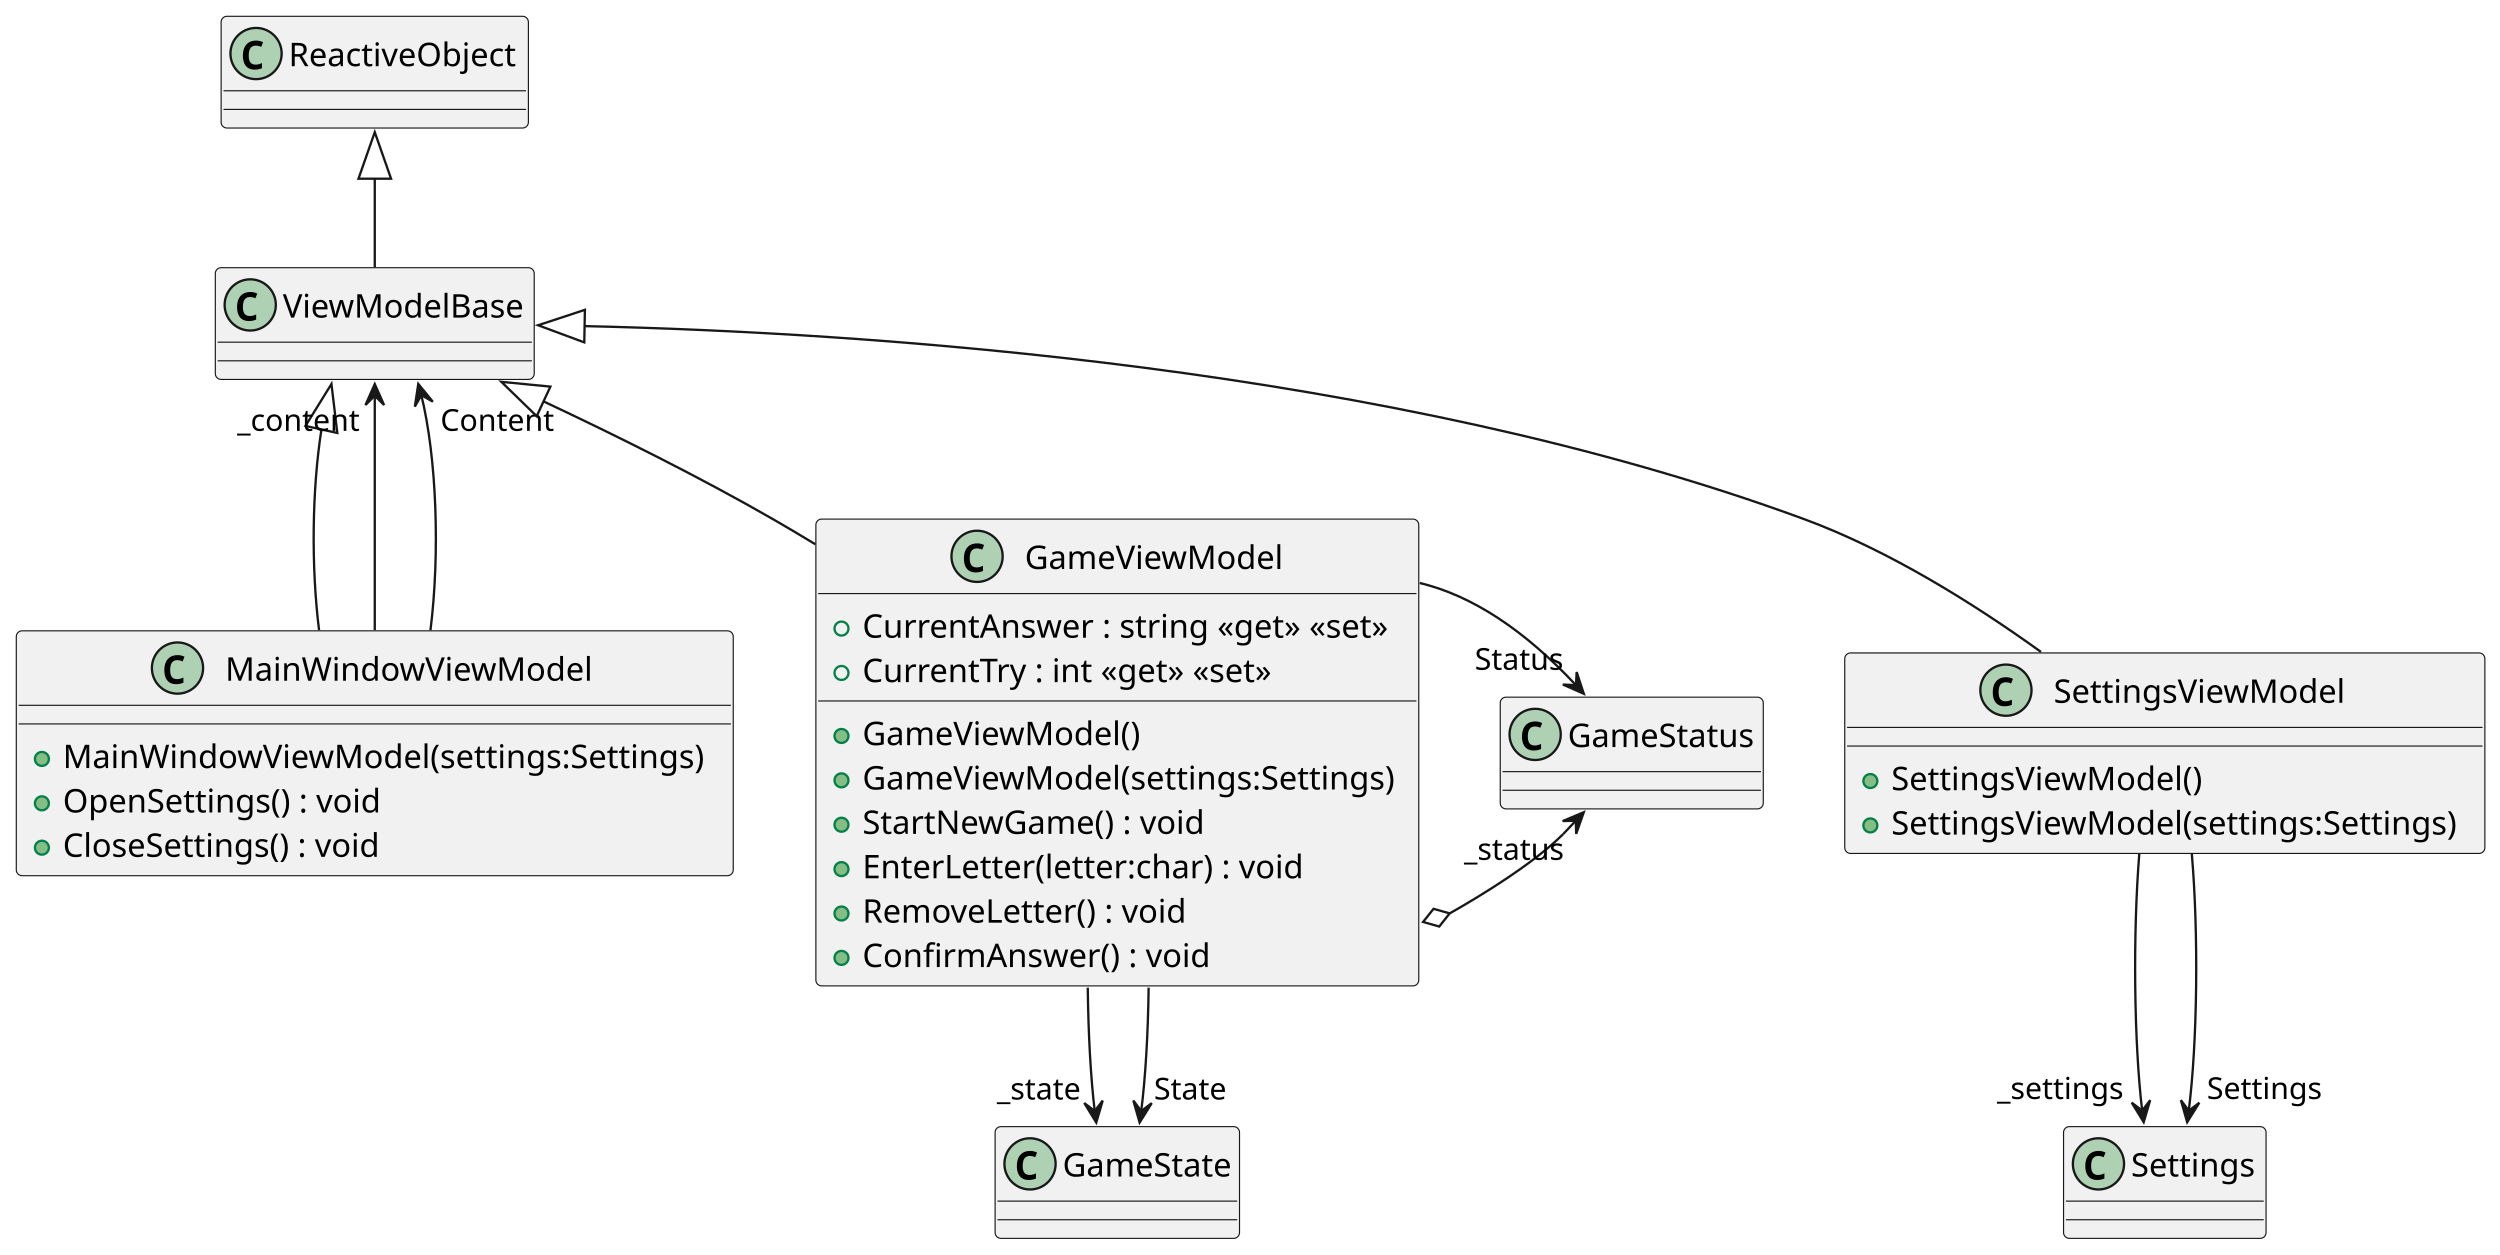
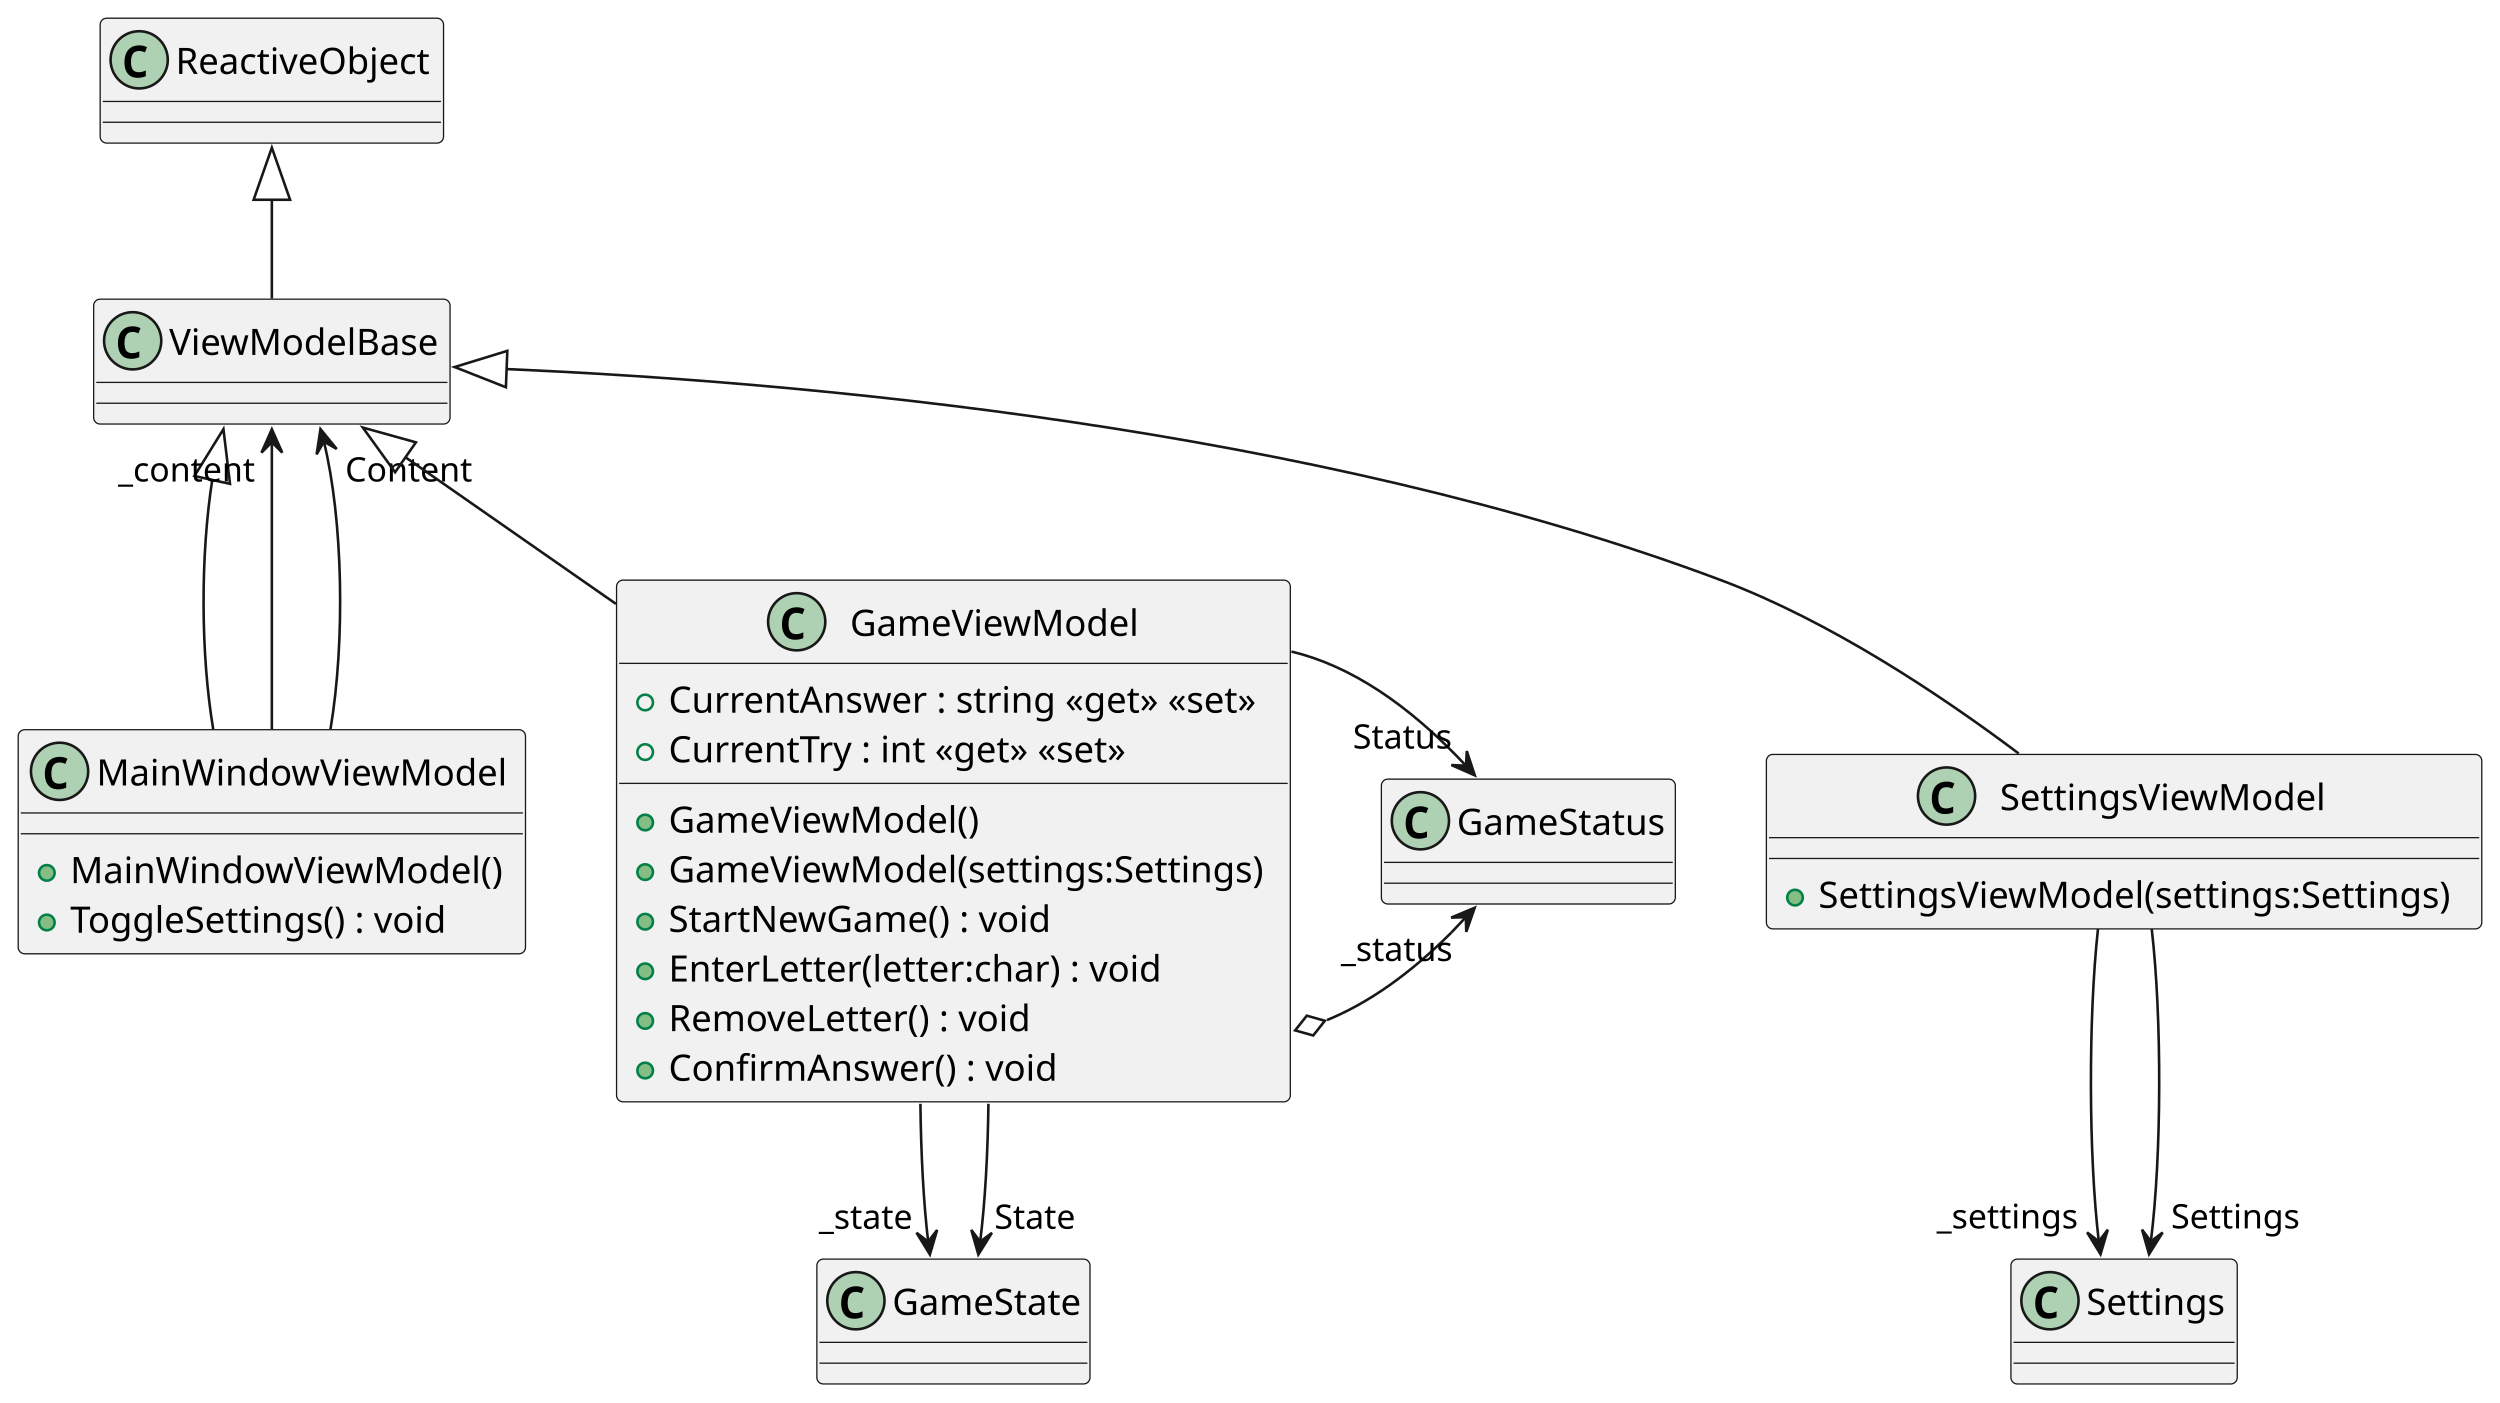
- <svg xmlns="http://www.w3.org/2000/svg" contentStyleType="text/css" height="539px" preserveAspectRatio="none" style="width:1074px;height:539px;background:#FFFFFF;" version="1.1" viewBox="0 0 1074 539" width="1074px" zoomAndPan="magnify">
+ <svg xmlns="http://www.w3.org/2000/svg" contentStyleType="text/css" height="539px" preserveAspectRatio="none" style="width:961px;height:539px;background:#FFFFFF;" version="1.1" viewBox="0 0 961 539" width="961px" zoomAndPan="magnify">
  <defs />
  <g>
    <g id="elem_MainWindowViewModel">
-       <rect codeLine="1" fill="#F1F1F1" height="105.204" id="MainWindowViewModel" rx="2.5" ry="2.5" style="stroke:#181818;stroke-width:0.5;" width="308" x="7" y="271" />
-       <ellipse cx="76.25" cy="287" fill="#ADD1B2" rx="11" ry="11" style="stroke:#181818;stroke-width:1.0;" />
-       <path d="M75.719,293.922 Q73.969,293.922 72.828,293.188 Q71.703,292.438 71.141,291.094 Q70.594,289.734 70.594,287.938 Q70.594,285.906 71.25,284.453 Q71.906,283 73.188,282.219 Q74.469,281.438 76.344,281.438 Q77.234,281.438 77.906,281.625 Q78.578,281.797 79.266,282.141 L78.453,284.156 Q77.828,283.844 77.281,283.719 Q76.75,283.594 76.266,283.594 Q75.094,283.594 74.391,284.125 Q73.688,284.656 73.391,285.609 Q73.094,286.562 73.094,287.828 Q73.094,289.844 73.812,290.812 Q74.531,291.766 76.125,291.766 Q76.719,291.766 77.344,291.609 Q77.969,291.453 78.797,291.078 L78.797,293.297 Q78.062,293.609 77.266,293.766 Q76.484,293.922 75.719,293.922 Z " fill="#000000" />
-       <text fill="#000000" font-family="sans-serif" font-size="14" lengthAdjust="spacing" textLength="161" x="96.75" y="292.432">MainWindowViewModel</text>
-       <line style="stroke:#181818;stroke-width:0.5;" x1="8" x2="314" y1="303" y2="303" />
-       <line style="stroke:#181818;stroke-width:0.5;" x1="8" x2="314" y1="311" y2="311" />
-       <ellipse cx="18" cy="326.034" fill="#84BE84" rx="3" ry="3" style="stroke:#038048;stroke-width:1.0;" />
-       <text fill="#000000" font-family="sans-serif" font-size="14" lengthAdjust="spacing" textLength="282" x="27" y="329.966">MainWindowViewModel(settings:Settings)</text>
-       <ellipse cx="18" cy="345.102" fill="#84BE84" rx="3" ry="3" style="stroke:#038048;stroke-width:1.0;" />
-       <text fill="#000000" font-family="sans-serif" font-size="14" lengthAdjust="spacing" textLength="140" x="27" y="349.034">OpenSettings() : void</text>
-       <ellipse cx="18" cy="364.17" fill="#84BE84" rx="3" ry="3" style="stroke:#038048;stroke-width:1.0;" />
-       <text fill="#000000" font-family="sans-serif" font-size="14" lengthAdjust="spacing" textLength="139" x="27" y="368.102">CloseSettings() : void</text>
+       <rect codeLine="1" fill="#F1F1F1" height="86.136" id="MainWindowViewModel" rx="2.5" ry="2.5" style="stroke:#181818;stroke-width:0.5;" width="195" x="7" y="280.5" />
+       <ellipse cx="22.9" cy="296.5" fill="#ADD1B2" rx="11" ry="11" style="stroke:#181818;stroke-width:1.0;" />
+       <path d="M22.369,303.422 Q20.619,303.422 19.478,302.688 Q18.353,301.938 17.791,300.594 Q17.244,299.234 17.244,297.438 Q17.244,295.406 17.9,293.953 Q18.556,292.5 19.837,291.719 Q21.119,290.938 22.994,290.938 Q23.884,290.938 24.556,291.125 Q25.228,291.297 25.916,291.641 L25.103,293.656 Q24.478,293.344 23.931,293.219 Q23.4,293.094 22.916,293.094 Q21.744,293.094 21.041,293.625 Q20.337,294.156 20.041,295.109 Q19.744,296.062 19.744,297.328 Q19.744,299.344 20.462,300.312 Q21.181,301.266 22.775,301.266 Q23.369,301.266 23.994,301.109 Q24.619,300.953 25.447,300.578 L25.447,302.797 Q24.712,303.109 23.916,303.266 Q23.134,303.422 22.369,303.422 Z " fill="#000000" />
+       <text fill="#000000" font-family="sans-serif" font-size="14" lengthAdjust="spacing" textLength="161" x="37.1" y="301.932">MainWindowViewModel</text>
+       <line style="stroke:#181818;stroke-width:0.5;" x1="8" x2="201" y1="312.5" y2="312.5" />
+       <line style="stroke:#181818;stroke-width:0.5;" x1="8" x2="201" y1="320.5" y2="320.5" />
+       <ellipse cx="18" cy="335.534" fill="#84BE84" rx="3" ry="3" style="stroke:#038048;stroke-width:1.0;" />
+       <text fill="#000000" font-family="sans-serif" font-size="14" lengthAdjust="spacing" textLength="169" x="27" y="339.466">MainWindowViewModel()</text>
+       <ellipse cx="18" cy="354.602" fill="#84BE84" rx="3" ry="3" style="stroke:#038048;stroke-width:1.0;" />
+       <text fill="#000000" font-family="sans-serif" font-size="14" lengthAdjust="spacing" textLength="149" x="27" y="358.534">ToggleSettings() : void</text>
    </g>
    <g id="elem_ViewModelBase">
-       <rect codeLine="1" fill="#F1F1F1" height="48" id="ViewModelBase" rx="2.5" ry="2.5" style="stroke:#181818;stroke-width:0.5;" width="137" x="92.5" y="115" />
-       <ellipse cx="107.5" cy="131" fill="#ADD1B2" rx="11" ry="11" style="stroke:#181818;stroke-width:1.0;" />
-       <path d="M106.969,137.922 Q105.219,137.922 104.078,137.188 Q102.953,136.438 102.391,135.094 Q101.844,133.734 101.844,131.938 Q101.844,129.906 102.5,128.453 Q103.156,127 104.438,126.219 Q105.719,125.438 107.594,125.438 Q108.484,125.438 109.156,125.625 Q109.828,125.797 110.516,126.141 L109.703,128.156 Q109.078,127.844 108.531,127.719 Q108,127.594 107.516,127.594 Q106.344,127.594 105.641,128.125 Q104.938,128.656 104.641,129.609 Q104.344,130.562 104.344,131.828 Q104.344,133.844 105.062,134.812 Q105.781,135.766 107.375,135.766 Q107.969,135.766 108.594,135.609 Q109.219,135.453 110.047,135.078 L110.047,137.297 Q109.312,137.609 108.516,137.766 Q107.734,137.922 106.969,137.922 Z " fill="#000000" />
-       <text fill="#000000" font-family="sans-serif" font-size="14" lengthAdjust="spacing" textLength="105" x="121.5" y="136.432">ViewModelBase</text>
-       <line style="stroke:#181818;stroke-width:0.5;" x1="93.5" x2="228.5" y1="147" y2="147" />
-       <line style="stroke:#181818;stroke-width:0.5;" x1="93.5" x2="228.5" y1="155" y2="155" />
+       <rect codeLine="1" fill="#F1F1F1" height="48" id="ViewModelBase" rx="2.5" ry="2.5" style="stroke:#181818;stroke-width:0.5;" width="137" x="36" y="115" />
+       <ellipse cx="51" cy="131" fill="#ADD1B2" rx="11" ry="11" style="stroke:#181818;stroke-width:1.0;" />
+       <path d="M50.469,137.922 Q48.719,137.922 47.578,137.188 Q46.453,136.438 45.891,135.094 Q45.344,133.734 45.344,131.938 Q45.344,129.906 46,128.453 Q46.656,127 47.938,126.219 Q49.219,125.438 51.094,125.438 Q51.984,125.438 52.656,125.625 Q53.328,125.797 54.016,126.141 L53.203,128.156 Q52.578,127.844 52.031,127.719 Q51.5,127.594 51.016,127.594 Q49.844,127.594 49.141,128.125 Q48.438,128.656 48.141,129.609 Q47.844,130.562 47.844,131.828 Q47.844,133.844 48.562,134.812 Q49.281,135.766 50.875,135.766 Q51.469,135.766 52.094,135.609 Q52.719,135.453 53.547,135.078 L53.547,137.297 Q52.812,137.609 52.016,137.766 Q51.234,137.922 50.469,137.922 Z " fill="#000000" />
+       <text fill="#000000" font-family="sans-serif" font-size="14" lengthAdjust="spacing" textLength="105" x="65" y="136.432">ViewModelBase</text>
+       <line style="stroke:#181818;stroke-width:0.5;" x1="37" x2="172" y1="147" y2="147" />
+       <line style="stroke:#181818;stroke-width:0.5;" x1="37" x2="172" y1="155" y2="155" />
    </g>
    <g id="elem_SettingsViewModel">
-       <rect codeLine="1" fill="#F1F1F1" height="86.136" id="SettingsViewModel" rx="2.5" ry="2.5" style="stroke:#181818;stroke-width:0.5;" width="275" x="792.5" y="280.5" />
-       <ellipse cx="861.75" cy="296.5" fill="#ADD1B2" rx="11" ry="11" style="stroke:#181818;stroke-width:1.0;" />
-       <path d="M861.219,303.422 Q859.469,303.422 858.328,302.688 Q857.203,301.938 856.641,300.594 Q856.094,299.234 856.094,297.438 Q856.094,295.406 856.75,293.953 Q857.406,292.5 858.688,291.719 Q859.969,290.938 861.844,290.938 Q862.734,290.938 863.406,291.125 Q864.078,291.297 864.766,291.641 L863.953,293.656 Q863.328,293.344 862.781,293.219 Q862.25,293.094 861.766,293.094 Q860.594,293.094 859.891,293.625 Q859.188,294.156 858.891,295.109 Q858.594,296.062 858.594,297.328 Q858.594,299.344 859.312,300.312 Q860.031,301.266 861.625,301.266 Q862.219,301.266 862.844,301.109 Q863.469,300.953 864.297,300.578 L864.297,302.797 Q863.562,303.109 862.766,303.266 Q861.984,303.422 861.219,303.422 Z " fill="#000000" />
-       <text fill="#000000" font-family="sans-serif" font-size="14" lengthAdjust="spacing" textLength="128" x="882.25" y="301.932">SettingsViewModel</text>
-       <line style="stroke:#181818;stroke-width:0.5;" x1="793.5" x2="1066.5" y1="312.5" y2="312.5" />
-       <line style="stroke:#181818;stroke-width:0.5;" x1="793.5" x2="1066.5" y1="320.5" y2="320.5" />
-       <ellipse cx="803.5" cy="335.534" fill="#84BE84" rx="3" ry="3" style="stroke:#038048;stroke-width:1.0;" />
-       <text fill="#000000" font-family="sans-serif" font-size="14" lengthAdjust="spacing" textLength="136" x="812.5" y="339.466">SettingsViewModel()</text>
-       <ellipse cx="803.5" cy="354.602" fill="#84BE84" rx="3" ry="3" style="stroke:#038048;stroke-width:1.0;" />
-       <text fill="#000000" font-family="sans-serif" font-size="14" lengthAdjust="spacing" textLength="249" x="812.5" y="358.534">SettingsViewModel(settings:Settings)</text>
+       <rect codeLine="1" fill="#F1F1F1" height="67.068" id="SettingsViewModel" rx="2.5" ry="2.5" style="stroke:#181818;stroke-width:0.5;" width="275" x="679" y="290" />
+       <ellipse cx="748.25" cy="306" fill="#ADD1B2" rx="11" ry="11" style="stroke:#181818;stroke-width:1.0;" />
+       <path d="M747.719,312.922 Q745.969,312.922 744.828,312.188 Q743.703,311.438 743.141,310.094 Q742.594,308.734 742.594,306.938 Q742.594,304.906 743.25,303.453 Q743.906,302 745.188,301.219 Q746.469,300.438 748.344,300.438 Q749.234,300.438 749.906,300.625 Q750.578,300.797 751.266,301.141 L750.453,303.156 Q749.828,302.844 749.281,302.719 Q748.75,302.594 748.266,302.594 Q747.094,302.594 746.391,303.125 Q745.688,303.656 745.391,304.609 Q745.094,305.562 745.094,306.828 Q745.094,308.844 745.812,309.812 Q746.531,310.766 748.125,310.766 Q748.719,310.766 749.344,310.609 Q749.969,310.453 750.797,310.078 L750.797,312.297 Q750.062,312.609 749.266,312.766 Q748.484,312.922 747.719,312.922 Z " fill="#000000" />
+       <text fill="#000000" font-family="sans-serif" font-size="14" lengthAdjust="spacing" textLength="128" x="768.75" y="311.432">SettingsViewModel</text>
+       <line style="stroke:#181818;stroke-width:0.5;" x1="680" x2="953" y1="322" y2="322" />
+       <line style="stroke:#181818;stroke-width:0.5;" x1="680" x2="953" y1="330" y2="330" />
+       <ellipse cx="690" cy="345.034" fill="#84BE84" rx="3" ry="3" style="stroke:#038048;stroke-width:1.0;" />
+       <text fill="#000000" font-family="sans-serif" font-size="14" lengthAdjust="spacing" textLength="249" x="699" y="348.966">SettingsViewModel(settings:Settings)</text>
    </g>
    <g id="elem_Settings">
-       <rect fill="#F1F1F1" height="48" id="Settings" rx="2.5" ry="2.5" style="stroke:#181818;stroke-width:0.5;" width="87" x="886.5" y="484" />
-       <ellipse cx="901.5" cy="500" fill="#ADD1B2" rx="11" ry="11" style="stroke:#181818;stroke-width:1.0;" />
-       <path d="M900.969,506.922 Q899.219,506.922 898.078,506.188 Q896.953,505.438 896.391,504.094 Q895.844,502.734 895.844,500.938 Q895.844,498.906 896.5,497.453 Q897.156,496 898.438,495.219 Q899.719,494.438 901.594,494.438 Q902.484,494.438 903.156,494.625 Q903.828,494.797 904.516,495.141 L903.703,497.156 Q903.078,496.844 902.531,496.719 Q902,496.594 901.516,496.594 Q900.344,496.594 899.641,497.125 Q898.938,497.656 898.641,498.609 Q898.344,499.562 898.344,500.828 Q898.344,502.844 899.062,503.812 Q899.781,504.766 901.375,504.766 Q901.969,504.766 902.594,504.609 Q903.219,504.453 904.047,504.078 L904.047,506.297 Q903.312,506.609 902.516,506.766 Q901.734,506.922 900.969,506.922 Z " fill="#000000" />
-       <text fill="#000000" font-family="sans-serif" font-size="14" lengthAdjust="spacing" textLength="55" x="915.5" y="505.432">Settings</text>
-       <line style="stroke:#181818;stroke-width:0.5;" x1="887.5" x2="972.5" y1="516" y2="516" />
-       <line style="stroke:#181818;stroke-width:0.5;" x1="887.5" x2="972.5" y1="524" y2="524" />
+       <rect fill="#F1F1F1" height="48" id="Settings" rx="2.5" ry="2.5" style="stroke:#181818;stroke-width:0.5;" width="87" x="773" y="484" />
+       <ellipse cx="788" cy="500" fill="#ADD1B2" rx="11" ry="11" style="stroke:#181818;stroke-width:1.0;" />
+       <path d="M787.469,506.922 Q785.719,506.922 784.578,506.188 Q783.453,505.438 782.891,504.094 Q782.344,502.734 782.344,500.938 Q782.344,498.906 783,497.453 Q783.656,496 784.938,495.219 Q786.219,494.438 788.094,494.438 Q788.984,494.438 789.656,494.625 Q790.328,494.797 791.016,495.141 L790.203,497.156 Q789.578,496.844 789.031,496.719 Q788.5,496.594 788.016,496.594 Q786.844,496.594 786.141,497.125 Q785.438,497.656 785.141,498.609 Q784.844,499.562 784.844,500.828 Q784.844,502.844 785.562,503.812 Q786.281,504.766 787.875,504.766 Q788.469,504.766 789.094,504.609 Q789.719,504.453 790.547,504.078 L790.547,506.297 Q789.812,506.609 789.016,506.766 Q788.234,506.922 787.469,506.922 Z " fill="#000000" />
+       <text fill="#000000" font-family="sans-serif" font-size="14" lengthAdjust="spacing" textLength="55" x="802" y="505.432">Settings</text>
+       <line style="stroke:#181818;stroke-width:0.5;" x1="774" x2="859" y1="516" y2="516" />
+       <line style="stroke:#181818;stroke-width:0.5;" x1="774" x2="859" y1="524" y2="524" />
    </g>
    <g id="elem_GameViewModel">
-       <rect codeLine="1" fill="#F1F1F1" height="200.543" id="GameViewModel" rx="2.5" ry="2.5" style="stroke:#181818;stroke-width:0.5;" width="259" x="350.5" y="223" />
-       <ellipse cx="419.75" cy="239" fill="#ADD1B2" rx="11" ry="11" style="stroke:#181818;stroke-width:1.0;" />
-       <path d="M419.219,245.922 Q417.469,245.922 416.328,245.188 Q415.203,244.438 414.641,243.094 Q414.094,241.734 414.094,239.938 Q414.094,237.906 414.75,236.453 Q415.406,235 416.688,234.219 Q417.969,233.438 419.844,233.438 Q420.734,233.438 421.406,233.625 Q422.078,233.797 422.766,234.141 L421.953,236.156 Q421.328,235.844 420.781,235.719 Q420.25,235.594 419.766,235.594 Q418.594,235.594 417.891,236.125 Q417.188,236.656 416.891,237.609 Q416.594,238.562 416.594,239.828 Q416.594,241.844 417.312,242.812 Q418.031,243.766 419.625,243.766 Q420.219,243.766 420.844,243.609 Q421.469,243.453 422.297,243.078 L422.297,245.297 Q421.562,245.609 420.766,245.766 Q419.984,245.922 419.219,245.922 Z " fill="#000000" />
-       <text fill="#000000" font-family="sans-serif" font-size="14" lengthAdjust="spacing" textLength="112" x="440.25" y="244.432">GameViewModel</text>
-       <line style="stroke:#181818;stroke-width:0.5;" x1="351.5" x2="608.5" y1="255" y2="255" />
-       <ellipse cx="361.5" cy="270.034" fill="none" rx="3" ry="3" style="stroke:#038048;stroke-width:1.0;" />
-       <text fill="#000000" font-family="sans-serif" font-size="14" lengthAdjust="spacing" textLength="232" x="370.5" y="273.966">CurrentAnswer : string «get» «set»</text>
-       <ellipse cx="361.5" cy="289.102" fill="none" rx="3" ry="3" style="stroke:#038048;stroke-width:1.0;" />
-       <text fill="#000000" font-family="sans-serif" font-size="14" lengthAdjust="spacing" textLength="181" x="370.5" y="293.034">CurrentTry : int «get» «set»</text>
-       <line style="stroke:#181818;stroke-width:0.5;" x1="351.5" x2="608.5" y1="301.136" y2="301.136" />
-       <ellipse cx="361.5" cy="316.17" fill="#84BE84" rx="3" ry="3" style="stroke:#038048;stroke-width:1.0;" />
-       <text fill="#000000" font-family="sans-serif" font-size="14" lengthAdjust="spacing" textLength="120" x="370.5" y="320.102">GameViewModel()</text>
-       <ellipse cx="361.5" cy="335.238" fill="#84BE84" rx="3" ry="3" style="stroke:#038048;stroke-width:1.0;" />
-       <text fill="#000000" font-family="sans-serif" font-size="14" lengthAdjust="spacing" textLength="233" x="370.5" y="339.17">GameViewModel(settings:Settings)</text>
-       <ellipse cx="361.5" cy="354.306" fill="#84BE84" rx="3" ry="3" style="stroke:#038048;stroke-width:1.0;" />
-       <text fill="#000000" font-family="sans-serif" font-size="14" lengthAdjust="spacing" textLength="149" x="370.5" y="358.238">StartNewGame() : void</text>
-       <ellipse cx="361.5" cy="373.373" fill="#84BE84" rx="3" ry="3" style="stroke:#038048;stroke-width:1.0;" />
-       <text fill="#000000" font-family="sans-serif" font-size="14" lengthAdjust="spacing" textLength="193" x="370.5" y="377.305">EnterLetter(letter:char) : void</text>
-       <ellipse cx="361.5" cy="392.442" fill="#84BE84" rx="3" ry="3" style="stroke:#038048;stroke-width:1.0;" />
-       <text fill="#000000" font-family="sans-serif" font-size="14" lengthAdjust="spacing" textLength="140" x="370.5" y="396.373">RemoveLetter() : void</text>
-       <ellipse cx="361.5" cy="411.509" fill="#84BE84" rx="3" ry="3" style="stroke:#038048;stroke-width:1.0;" />
-       <text fill="#000000" font-family="sans-serif" font-size="14" lengthAdjust="spacing" textLength="152" x="370.5" y="415.441">ConfirmAnswer() : void</text>
+       <rect codeLine="1" fill="#F1F1F1" height="200.543" id="GameViewModel" rx="2.5" ry="2.5" style="stroke:#181818;stroke-width:0.5;" width="259" x="237" y="223" />
+       <ellipse cx="306.25" cy="239" fill="#ADD1B2" rx="11" ry="11" style="stroke:#181818;stroke-width:1.0;" />
+       <path d="M305.719,245.922 Q303.969,245.922 302.828,245.188 Q301.703,244.438 301.141,243.094 Q300.594,241.734 300.594,239.938 Q300.594,237.906 301.25,236.453 Q301.906,235 303.188,234.219 Q304.469,233.438 306.344,233.438 Q307.234,233.438 307.906,233.625 Q308.578,233.797 309.266,234.141 L308.453,236.156 Q307.828,235.844 307.281,235.719 Q306.75,235.594 306.266,235.594 Q305.094,235.594 304.391,236.125 Q303.688,236.656 303.391,237.609 Q303.094,238.562 303.094,239.828 Q303.094,241.844 303.812,242.812 Q304.531,243.766 306.125,243.766 Q306.719,243.766 307.344,243.609 Q307.969,243.453 308.797,243.078 L308.797,245.297 Q308.062,245.609 307.266,245.766 Q306.484,245.922 305.719,245.922 Z " fill="#000000" />
+       <text fill="#000000" font-family="sans-serif" font-size="14" lengthAdjust="spacing" textLength="112" x="326.75" y="244.432">GameViewModel</text>
+       <line style="stroke:#181818;stroke-width:0.5;" x1="238" x2="495" y1="255" y2="255" />
+       <ellipse cx="248" cy="270.034" fill="none" rx="3" ry="3" style="stroke:#038048;stroke-width:1.0;" />
+       <text fill="#000000" font-family="sans-serif" font-size="14" lengthAdjust="spacing" textLength="232" x="257" y="273.966">CurrentAnswer : string «get» «set»</text>
+       <ellipse cx="248" cy="289.102" fill="none" rx="3" ry="3" style="stroke:#038048;stroke-width:1.0;" />
+       <text fill="#000000" font-family="sans-serif" font-size="14" lengthAdjust="spacing" textLength="181" x="257" y="293.034">CurrentTry : int «get» «set»</text>
+       <line style="stroke:#181818;stroke-width:0.5;" x1="238" x2="495" y1="301.136" y2="301.136" />
+       <ellipse cx="248" cy="316.17" fill="#84BE84" rx="3" ry="3" style="stroke:#038048;stroke-width:1.0;" />
+       <text fill="#000000" font-family="sans-serif" font-size="14" lengthAdjust="spacing" textLength="120" x="257" y="320.102">GameViewModel()</text>
+       <ellipse cx="248" cy="335.238" fill="#84BE84" rx="3" ry="3" style="stroke:#038048;stroke-width:1.0;" />
+       <text fill="#000000" font-family="sans-serif" font-size="14" lengthAdjust="spacing" textLength="233" x="257" y="339.17">GameViewModel(settings:Settings)</text>
+       <ellipse cx="248" cy="354.306" fill="#84BE84" rx="3" ry="3" style="stroke:#038048;stroke-width:1.0;" />
+       <text fill="#000000" font-family="sans-serif" font-size="14" lengthAdjust="spacing" textLength="149" x="257" y="358.238">StartNewGame() : void</text>
+       <ellipse cx="248" cy="373.373" fill="#84BE84" rx="3" ry="3" style="stroke:#038048;stroke-width:1.0;" />
+       <text fill="#000000" font-family="sans-serif" font-size="14" lengthAdjust="spacing" textLength="193" x="257" y="377.305">EnterLetter(letter:char) : void</text>
+       <ellipse cx="248" cy="392.442" fill="#84BE84" rx="3" ry="3" style="stroke:#038048;stroke-width:1.0;" />
+       <text fill="#000000" font-family="sans-serif" font-size="14" lengthAdjust="spacing" textLength="140" x="257" y="396.373">RemoveLetter() : void</text>
+       <ellipse cx="248" cy="411.509" fill="#84BE84" rx="3" ry="3" style="stroke:#038048;stroke-width:1.0;" />
+       <text fill="#000000" font-family="sans-serif" font-size="14" lengthAdjust="spacing" textLength="152" x="257" y="415.441">ConfirmAnswer() : void</text>
    </g>
    <g id="elem_GameState">
-       <rect fill="#F1F1F1" height="48" id="GameState" rx="2.5" ry="2.5" style="stroke:#181818;stroke-width:0.5;" width="105" x="427.5" y="484" />
-       <ellipse cx="442.5" cy="500" fill="#ADD1B2" rx="11" ry="11" style="stroke:#181818;stroke-width:1.0;" />
-       <path d="M441.969,506.922 Q440.219,506.922 439.078,506.188 Q437.953,505.438 437.391,504.094 Q436.844,502.734 436.844,500.938 Q436.844,498.906 437.5,497.453 Q438.156,496 439.438,495.219 Q440.719,494.438 442.594,494.438 Q443.484,494.438 444.156,494.625 Q444.828,494.797 445.516,495.141 L444.703,497.156 Q444.078,496.844 443.531,496.719 Q443,496.594 442.516,496.594 Q441.344,496.594 440.641,497.125 Q439.938,497.656 439.641,498.609 Q439.344,499.562 439.344,500.828 Q439.344,502.844 440.062,503.812 Q440.781,504.766 442.375,504.766 Q442.969,504.766 443.594,504.609 Q444.219,504.453 445.047,504.078 L445.047,506.297 Q444.312,506.609 443.516,506.766 Q442.734,506.922 441.969,506.922 Z " fill="#000000" />
-       <text fill="#000000" font-family="sans-serif" font-size="14" lengthAdjust="spacing" textLength="73" x="456.5" y="505.432">GameState</text>
-       <line style="stroke:#181818;stroke-width:0.5;" x1="428.5" x2="531.5" y1="516" y2="516" />
-       <line style="stroke:#181818;stroke-width:0.5;" x1="428.5" x2="531.5" y1="524" y2="524" />
+       <rect fill="#F1F1F1" height="48" id="GameState" rx="2.5" ry="2.5" style="stroke:#181818;stroke-width:0.5;" width="105" x="314" y="484" />
+       <ellipse cx="329" cy="500" fill="#ADD1B2" rx="11" ry="11" style="stroke:#181818;stroke-width:1.0;" />
+       <path d="M328.469,506.922 Q326.719,506.922 325.578,506.188 Q324.453,505.438 323.891,504.094 Q323.344,502.734 323.344,500.938 Q323.344,498.906 324,497.453 Q324.656,496 325.938,495.219 Q327.219,494.438 329.094,494.438 Q329.984,494.438 330.656,494.625 Q331.328,494.797 332.016,495.141 L331.203,497.156 Q330.578,496.844 330.031,496.719 Q329.5,496.594 329.016,496.594 Q327.844,496.594 327.141,497.125 Q326.438,497.656 326.141,498.609 Q325.844,499.562 325.844,500.828 Q325.844,502.844 326.562,503.812 Q327.281,504.766 328.875,504.766 Q329.469,504.766 330.094,504.609 Q330.719,504.453 331.547,504.078 L331.547,506.297 Q330.812,506.609 330.016,506.766 Q329.234,506.922 328.469,506.922 Z " fill="#000000" />
+       <text fill="#000000" font-family="sans-serif" font-size="14" lengthAdjust="spacing" textLength="73" x="343" y="505.432">GameState</text>
+       <line style="stroke:#181818;stroke-width:0.5;" x1="315" x2="418" y1="516" y2="516" />
+       <line style="stroke:#181818;stroke-width:0.5;" x1="315" x2="418" y1="524" y2="524" />
    </g>
    <g id="elem_GameStatus">
-       <rect fill="#F1F1F1" height="48" id="GameStatus" rx="2.5" ry="2.5" style="stroke:#181818;stroke-width:0.5;" width="113" x="644.5" y="299.5" />
-       <ellipse cx="659.5" cy="315.5" fill="#ADD1B2" rx="11" ry="11" style="stroke:#181818;stroke-width:1.0;" />
-       <path d="M658.969,322.422 Q657.219,322.422 656.078,321.688 Q654.953,320.938 654.391,319.594 Q653.844,318.234 653.844,316.438 Q653.844,314.406 654.5,312.953 Q655.156,311.5 656.438,310.719 Q657.719,309.938 659.594,309.938 Q660.484,309.938 661.156,310.125 Q661.828,310.297 662.516,310.641 L661.703,312.656 Q661.078,312.344 660.531,312.219 Q660,312.094 659.516,312.094 Q658.344,312.094 657.641,312.625 Q656.938,313.156 656.641,314.109 Q656.344,315.062 656.344,316.328 Q656.344,318.344 657.062,319.312 Q657.781,320.266 659.375,320.266 Q659.969,320.266 660.594,320.109 Q661.219,319.953 662.047,319.578 L662.047,321.797 Q661.312,322.109 660.516,322.266 Q659.734,322.422 658.969,322.422 Z " fill="#000000" />
-       <text fill="#000000" font-family="sans-serif" font-size="14" lengthAdjust="spacing" textLength="81" x="673.5" y="320.932">GameStatus</text>
-       <line style="stroke:#181818;stroke-width:0.5;" x1="645.5" x2="756.5" y1="331.5" y2="331.5" />
-       <line style="stroke:#181818;stroke-width:0.5;" x1="645.5" x2="756.5" y1="339.5" y2="339.5" />
+       <rect fill="#F1F1F1" height="48" id="GameStatus" rx="2.5" ry="2.5" style="stroke:#181818;stroke-width:0.5;" width="113" x="531" y="299.5" />
+       <ellipse cx="546" cy="315.5" fill="#ADD1B2" rx="11" ry="11" style="stroke:#181818;stroke-width:1.0;" />
+       <path d="M545.469,322.422 Q543.719,322.422 542.578,321.688 Q541.453,320.938 540.891,319.594 Q540.344,318.234 540.344,316.438 Q540.344,314.406 541,312.953 Q541.656,311.5 542.938,310.719 Q544.219,309.938 546.094,309.938 Q546.984,309.938 547.656,310.125 Q548.328,310.297 549.016,310.641 L548.203,312.656 Q547.578,312.344 547.031,312.219 Q546.5,312.094 546.016,312.094 Q544.844,312.094 544.141,312.625 Q543.438,313.156 543.141,314.109 Q542.844,315.062 542.844,316.328 Q542.844,318.344 543.562,319.312 Q544.281,320.266 545.875,320.266 Q546.469,320.266 547.094,320.109 Q547.719,319.953 548.547,319.578 L548.547,321.797 Q547.812,322.109 547.016,322.266 Q546.234,322.422 545.469,322.422 Z " fill="#000000" />
+       <text fill="#000000" font-family="sans-serif" font-size="14" lengthAdjust="spacing" textLength="81" x="560" y="320.932">GameStatus</text>
+       <line style="stroke:#181818;stroke-width:0.5;" x1="532" x2="643" y1="331.5" y2="331.5" />
+       <line style="stroke:#181818;stroke-width:0.5;" x1="532" x2="643" y1="339.5" y2="339.5" />
    </g>
    <g id="elem_ReactiveObject">
-       <rect fill="#F1F1F1" height="48" id="ReactiveObject" rx="2.5" ry="2.5" style="stroke:#181818;stroke-width:0.5;" width="132" x="95" y="7" />
-       <ellipse cx="110" cy="23" fill="#ADD1B2" rx="11" ry="11" style="stroke:#181818;stroke-width:1.0;" />
-       <path d="M109.469,29.922 Q107.719,29.922 106.578,29.188 Q105.453,28.438 104.891,27.094 Q104.344,25.734 104.344,23.938 Q104.344,21.906 105,20.453 Q105.656,19 106.938,18.219 Q108.219,17.438 110.094,17.438 Q110.984,17.438 111.656,17.625 Q112.328,17.797 113.016,18.141 L112.203,20.156 Q111.578,19.844 111.031,19.719 Q110.5,19.594 110.016,19.594 Q108.844,19.594 108.141,20.125 Q107.438,20.656 107.141,21.609 Q106.844,22.562 106.844,23.828 Q106.844,25.844 107.562,26.812 Q108.281,27.766 109.875,27.766 Q110.469,27.766 111.094,27.609 Q111.719,27.453 112.547,27.078 L112.547,29.297 Q111.812,29.609 111.016,29.766 Q110.234,29.922 109.469,29.922 Z " fill="#000000" />
-       <text fill="#000000" font-family="sans-serif" font-size="14" lengthAdjust="spacing" textLength="100" x="124" y="28.432">ReactiveObject</text>
-       <line style="stroke:#181818;stroke-width:0.5;" x1="96" x2="226" y1="39" y2="39" />
-       <line style="stroke:#181818;stroke-width:0.5;" x1="96" x2="226" y1="47" y2="47" />
+       <rect fill="#F1F1F1" height="48" id="ReactiveObject" rx="2.5" ry="2.5" style="stroke:#181818;stroke-width:0.5;" width="132" x="38.5" y="7" />
+       <ellipse cx="53.5" cy="23" fill="#ADD1B2" rx="11" ry="11" style="stroke:#181818;stroke-width:1.0;" />
+       <path d="M52.969,29.922 Q51.219,29.922 50.078,29.188 Q48.953,28.438 48.391,27.094 Q47.844,25.734 47.844,23.938 Q47.844,21.906 48.5,20.453 Q49.156,19 50.438,18.219 Q51.719,17.438 53.594,17.438 Q54.484,17.438 55.156,17.625 Q55.828,17.797 56.516,18.141 L55.703,20.156 Q55.078,19.844 54.531,19.719 Q54,19.594 53.516,19.594 Q52.344,19.594 51.641,20.125 Q50.938,20.656 50.641,21.609 Q50.344,22.562 50.344,23.828 Q50.344,25.844 51.062,26.812 Q51.781,27.766 53.375,27.766 Q53.969,27.766 54.594,27.609 Q55.219,27.453 56.047,27.078 L56.047,29.297 Q55.312,29.609 54.516,29.766 Q53.734,29.922 52.969,29.922 Z " fill="#000000" />
+       <text fill="#000000" font-family="sans-serif" font-size="14" lengthAdjust="spacing" textLength="100" x="67.5" y="28.432">ReactiveObject</text>
+       <line style="stroke:#181818;stroke-width:0.5;" x1="39.5" x2="169.5" y1="39" y2="39" />
+       <line style="stroke:#181818;stroke-width:0.5;" x1="39.5" x2="169.5" y1="47" y2="47" />
    </g>
    <g id="link_ViewModelBase_MainWindowViewModel">
-       <path codeLine="6" d="M138.13,184.27 C134.01,210.34 133.66,243.46 137.07,270.74 " fill="none" id="ViewModelBase-backto-MainWindowViewModel" style="stroke:#181818;stroke-width:1.0;" />
-       <polygon fill="none" points="131.24,182.98,142.39,164.96,144.91,186,131.24,182.98" style="stroke:#181818;stroke-width:1.0;" />
+       <path codeLine="5" d="M81.63,184.24 C77.02,213.45 77.13,251.51 81.96,280.3 " fill="none" id="ViewModelBase-backto-MainWindowViewModel" style="stroke:#181818;stroke-width:1.0;" />
+       <polygon fill="none" points="74.74,182.98,85.89,164.96,88.41,186,74.74,182.98" style="stroke:#181818;stroke-width:1.0;" />
    </g>
    <g id="link_MainWindowViewModel_ViewModelBase">
-       <path codeLine="7" d="M161,270.74 C161,238.09 161,197.07 161,169.77 " fill="none" id="MainWindowViewModel-to-ViewModelBase" style="stroke:#181818;stroke-width:1.0;" />
-       <polygon fill="#181818" points="161,165,157,174,161,170,165,174,161,165" style="stroke:#181818;stroke-width:1.0;" />
-       <text fill="#000000" font-family="sans-serif" font-size="13" lengthAdjust="spacing" textLength="53" x="101.872" y="185.098">_content</text>
+       <path codeLine="6" d="M104.5,280.3 C104.5,246.4 104.5,199.66 104.5,169.63 " fill="none" id="MainWindowViewModel-to-ViewModelBase" style="stroke:#181818;stroke-width:1.0;" />
+       <polygon fill="#181818" points="104.5,165,100.5,174,104.5,170,108.5,174,104.5,165" style="stroke:#181818;stroke-width:1.0;" />
+       <text fill="#000000" font-family="sans-serif" font-size="13" lengthAdjust="spacing" textLength="53" x="45.372" y="185.098">_content</text>
    </g>
    <g id="link_MainWindowViewModel_ViewModelBase">
-       <path codeLine="8" d="M184.93,270.74 C189.03,237.95 187.69,196.72 180.92,169.43 " fill="none" id="MainWindowViewModel-to-ViewModelBase-1" style="stroke:#181818;stroke-width:1.0;" />
-       <polygon fill="#181818" points="179.69,164.94,178.221,174.679,181.016,169.761,185.934,172.556,179.69,164.94" style="stroke:#181818;stroke-width:1.0;" />
-       <text fill="#000000" font-family="sans-serif" font-size="13" lengthAdjust="spacing" textLength="49" x="189.185" y="185.098">Content</text>
+       <path codeLine="7" d="M127.04,280.3 C132.73,246.4 131.88,199.66 124.47,169.63 " fill="none" id="MainWindowViewModel-to-ViewModelBase-1" style="stroke:#181818;stroke-width:1.0;" />
+       <polygon fill="#181818" points="123.19,164.94,121.701,174.676,124.507,169.763,129.419,172.569,123.19,164.94" style="stroke:#181818;stroke-width:1.0;" />
+       <text fill="#000000" font-family="sans-serif" font-size="13" lengthAdjust="spacing" textLength="49" x="132.685" y="185.098">Content</text>
    </g>
    <g id="link_ViewModelBase_SettingsViewModel">
-       <path codeLine="5" d="M250.88,140.09 C373.17,142.88 597.1,157.55 775,223 C811.46,236.41 848.23,259.51 876.8,280.07 " fill="none" id="ViewModelBase-backto-SettingsViewModel" style="stroke:#181818;stroke-width:1.0;" />
-       <polygon fill="none" points="251.01,147.09,231.14,139.73,251.27,133.1,251.01,147.09" style="stroke:#181818;stroke-width:1.0;" />
+       <path codeLine="4" d="M194.61,141.86 C307.22,146.77 504.26,163.94 661.5,223 C703.56,238.8 746.14,267.23 776,289.66 " fill="none" id="ViewModelBase-backto-SettingsViewModel" style="stroke:#181818;stroke-width:1.0;" />
+       <polygon fill="none" points="194.47,148.86,174.76,141.09,195.01,134.87,194.47,148.86" style="stroke:#181818;stroke-width:1.0;" />
    </g>
    <g id="link_SettingsViewModel_Settings">
-       <path codeLine="6" d="M919.04,366.83 C916.29,400.74 916.71,447.46 920.31,477.45 " fill="none" id="SettingsViewModel-to-Settings" style="stroke:#181818;stroke-width:1.0;" />
-       <polygon fill="#181818" points="920.93,482.08,923.713,472.632,920.273,477.123,915.782,473.684,920.93,482.08" style="stroke:#181818;stroke-width:1.0;" />
-       <text fill="#000000" font-family="sans-serif" font-size="13" lengthAdjust="spacing" textLength="54" x="857.938" y="472.132">_settings</text>
+       <path codeLine="5" d="M806.46,357.13 C802.74,391.25 802.85,444.34 806.8,477.32 " fill="none" id="SettingsViewModel-to-Settings" style="stroke:#181818;stroke-width:1.0;" />
+       <polygon fill="#181818" points="807.44,482.13,810.223,472.682,806.783,477.173,802.292,473.734,807.44,482.13" style="stroke:#181818;stroke-width:1.0;" />
+       <text fill="#000000" font-family="sans-serif" font-size="13" lengthAdjust="spacing" textLength="54" x="744.451" y="472.195">_settings</text>
    </g>
    <g id="link_SettingsViewModel_Settings">
-       <path codeLine="7" d="M941.6,366.83 C944.52,400.74 944.07,447.46 940.26,477.45 " fill="none" id="SettingsViewModel-to-Settings-1" style="stroke:#181818;stroke-width:1.0;" />
-       <polygon fill="#181818" points="939.61,482.09,944.829,473.738,940.309,477.139,936.908,472.619,939.61,482.09" style="stroke:#181818;stroke-width:1.0;" />
-       <text fill="#000000" font-family="sans-serif" font-size="13" lengthAdjust="spacing" textLength="49" x="948.074" y="472.132">Settings</text>
+       <path codeLine="6" d="M827.13,357.13 C831.07,391.25 830.95,444.34 826.78,477.32 " fill="none" id="SettingsViewModel-to-Settings-1" style="stroke:#181818;stroke-width:1.0;" />
+       <polygon fill="#181818" points="826.1,482.13,831.319,473.778,826.799,477.179,823.398,472.659,826.1,482.13" style="stroke:#181818;stroke-width:1.0;" />
+       <text fill="#000000" font-family="sans-serif" font-size="13" lengthAdjust="spacing" textLength="49" x="834.574" y="472.195">Settings</text>
    </g>
    <g id="link_ViewModelBase_GameViewModel">
-       <path codeLine="11" d="M233.43,172.41 C264.32,186.93 300.44,204.85 332,223 C338.04,226.47 344.16,230.1 350.3,233.84 " fill="none" id="ViewModelBase-backto-GameViewModel" style="stroke:#181818;stroke-width:1.0;" />
-       <polygon fill="none" points="230.56,178.79,215.37,164.03,236.45,166.09,230.56,178.79" style="stroke:#181818;stroke-width:1.0;" />
+       <path codeLine="11" d="M155.7,175.66 C179.1,191.96 207.98,212.08 236.78,232.14 " fill="none" id="ViewModelBase-backto-GameViewModel" style="stroke:#181818;stroke-width:1.0;" />
+       <polygon fill="none" points="151.87,181.53,139.46,164.35,159.87,170.04,151.87,181.53" style="stroke:#181818;stroke-width:1.0;" />
    </g>
    <g id="link_GameViewModel_GameState">
-       <path codeLine="12" d="M467.3,424.29 C467.53,443.81 468.54,462.8 470.33,477.65 " fill="none" id="GameViewModel-to-GameState" style="stroke:#181818;stroke-width:1.0;" />
-       <polygon fill="#181818" points="470.95,482.25,473.733,472.802,470.293,477.293,465.802,473.854,470.95,482.25" style="stroke:#181818;stroke-width:1.0;" />
-       <text fill="#000000" font-family="sans-serif" font-size="13" lengthAdjust="spacing" textLength="36" x="428.27" y="472.345">_state</text>
+       <path codeLine="12" d="M353.8,424.29 C354.03,443.81 355.04,462.8 356.83,477.65 " fill="none" id="GameViewModel-to-GameState" style="stroke:#181818;stroke-width:1.0;" />
+       <polygon fill="#181818" points="357.45,482.25,360.233,472.802,356.793,477.293,352.302,473.854,357.45,482.25" style="stroke:#181818;stroke-width:1.0;" />
+       <text fill="#000000" font-family="sans-serif" font-size="13" lengthAdjust="spacing" textLength="36" x="314.77" y="472.345">_state</text>
    </g>
    <g id="link_GameViewModel_GameState">
-       <path codeLine="14" d="M493.45,424.29 C493.21,443.81 492.13,462.8 490.23,477.65 " fill="none" id="GameViewModel-to-GameState-1" style="stroke:#181818;stroke-width:1.0;" />
-       <polygon fill="#181818" points="489.58,482.25,494.799,473.898,490.279,477.299,486.878,472.779,489.58,482.25" style="stroke:#181818;stroke-width:1.0;" />
-       <text fill="#000000" font-family="sans-serif" font-size="13" lengthAdjust="spacing" textLength="31" x="495.743" y="472.345">State</text>
+       <path codeLine="14" d="M379.95,424.29 C379.71,443.81 378.63,462.8 376.73,477.65 " fill="none" id="GameViewModel-to-GameState-1" style="stroke:#181818;stroke-width:1.0;" />
+       <polygon fill="#181818" points="376.08,482.25,381.299,473.898,376.779,477.299,373.378,472.779,376.08,482.25" style="stroke:#181818;stroke-width:1.0;" />
+       <text fill="#000000" font-family="sans-serif" font-size="13" lengthAdjust="spacing" textLength="31" x="382.243" y="472.345">State</text>
    </g>
    <g id="link_GameViewModel_GameStatus">
-       <path codeLine="13" d="M622.778,392.388 C622.778,392.388 655.53,374.34 671.49,358.38 " fill="none" id="GameViewModel-GameStatus" style="stroke:#181818;stroke-width:1.0;" />
-       <polygon fill="none" points="611.36,396.08,618.3,398.04,622.778,392.388,615.838,390.428,611.36,396.08" style="stroke:#181818;stroke-width:1.0;" />
-       <polygon fill="#181818" points="680.39,348.93,671.306,352.736,676.96,352.568,677.128,358.223,680.39,348.93" style="stroke:#181818;stroke-width:1.0;" />
-       <line style="stroke:#181818;stroke-width:1.0;" x1="676.96" x2="671.48" y1="352.568" y2="358.39" />
-       <text fill="#000000" font-family="sans-serif" font-size="13" lengthAdjust="spacing" textLength="43" x="628.933" y="369.401">_status</text>
+       <path codeLine="13" d="M510.11,392.11 C526.07,385.58 542.03,374.34 557.99,358.38 " fill="none" id="GameViewModel-GameStatus" style="stroke:#181818;stroke-width:1.0;" />
+       <polygon fill="none" points="497.86,396.08,504.8,398.04,509.278,392.388,502.338,390.428,497.86,396.08" style="stroke:#181818;stroke-width:1.0;" />
+       <polygon fill="#181818" points="566.89,348.93,557.806,352.736,563.46,352.568,563.628,358.223,566.89,348.93" style="stroke:#181818;stroke-width:1.0;" />
+       <line style="stroke:#181818;stroke-width:1.0;" x1="563.46" x2="557.98" y1="352.568" y2="358.39" />
+       <text fill="#000000" font-family="sans-serif" font-size="13" lengthAdjust="spacing" textLength="43" x="515.433" y="369.401">_status</text>
    </g>
    <g id="link_GameViewModel_GameStatus">
-       <path codeLine="15" d="M609.92,250.45 C632.36,255.84 654.8,270.54 677.24,294.57 " fill="none" id="GameViewModel-to-GameStatus" style="stroke:#181818;stroke-width:1.0;" />
-       <polygon fill="#181818" points="680.41,298.05,677.325,288.697,677.05,294.347,671.4,294.073,680.41,298.05" style="stroke:#181818;stroke-width:1.0;" />
-       <text fill="#000000" font-family="sans-serif" font-size="13" lengthAdjust="spacing" textLength="38" x="633.546" y="287.745">Status</text>
+       <path codeLine="15" d="M496.42,250.45 C518.86,255.84 541.3,270.54 563.74,294.57 " fill="none" id="GameViewModel-to-GameStatus" style="stroke:#181818;stroke-width:1.0;" />
+       <polygon fill="#181818" points="566.91,298.05,563.825,288.697,563.55,294.347,557.9,294.073,566.91,298.05" style="stroke:#181818;stroke-width:1.0;" />
+       <text fill="#000000" font-family="sans-serif" font-size="13" lengthAdjust="spacing" textLength="38" x="520.046" y="287.745">Status</text>
    </g>
    <g id="link_ReactiveObject_ViewModelBase">
-       <path codeLine="3" d="M161,76.72 C161,89.82 161,103.62 161,114.79 " fill="none" id="ReactiveObject-backto-ViewModelBase" style="stroke:#181818;stroke-width:1.0;" />
-       <polygon fill="none" points="154,76.78,161,56.78,168,76.78,154,76.78" style="stroke:#181818;stroke-width:1.0;" />
+       <path codeLine="3" d="M104.5,76.72 C104.5,89.82 104.5,103.62 104.5,114.79 " fill="none" id="ReactiveObject-backto-ViewModelBase" style="stroke:#181818;stroke-width:1.0;" />
+       <polygon fill="none" points="97.5,76.78,104.5,56.78,111.5,76.78,97.5,76.78" style="stroke:#181818;stroke-width:1.0;" />
    </g>
  </g>
</svg>
